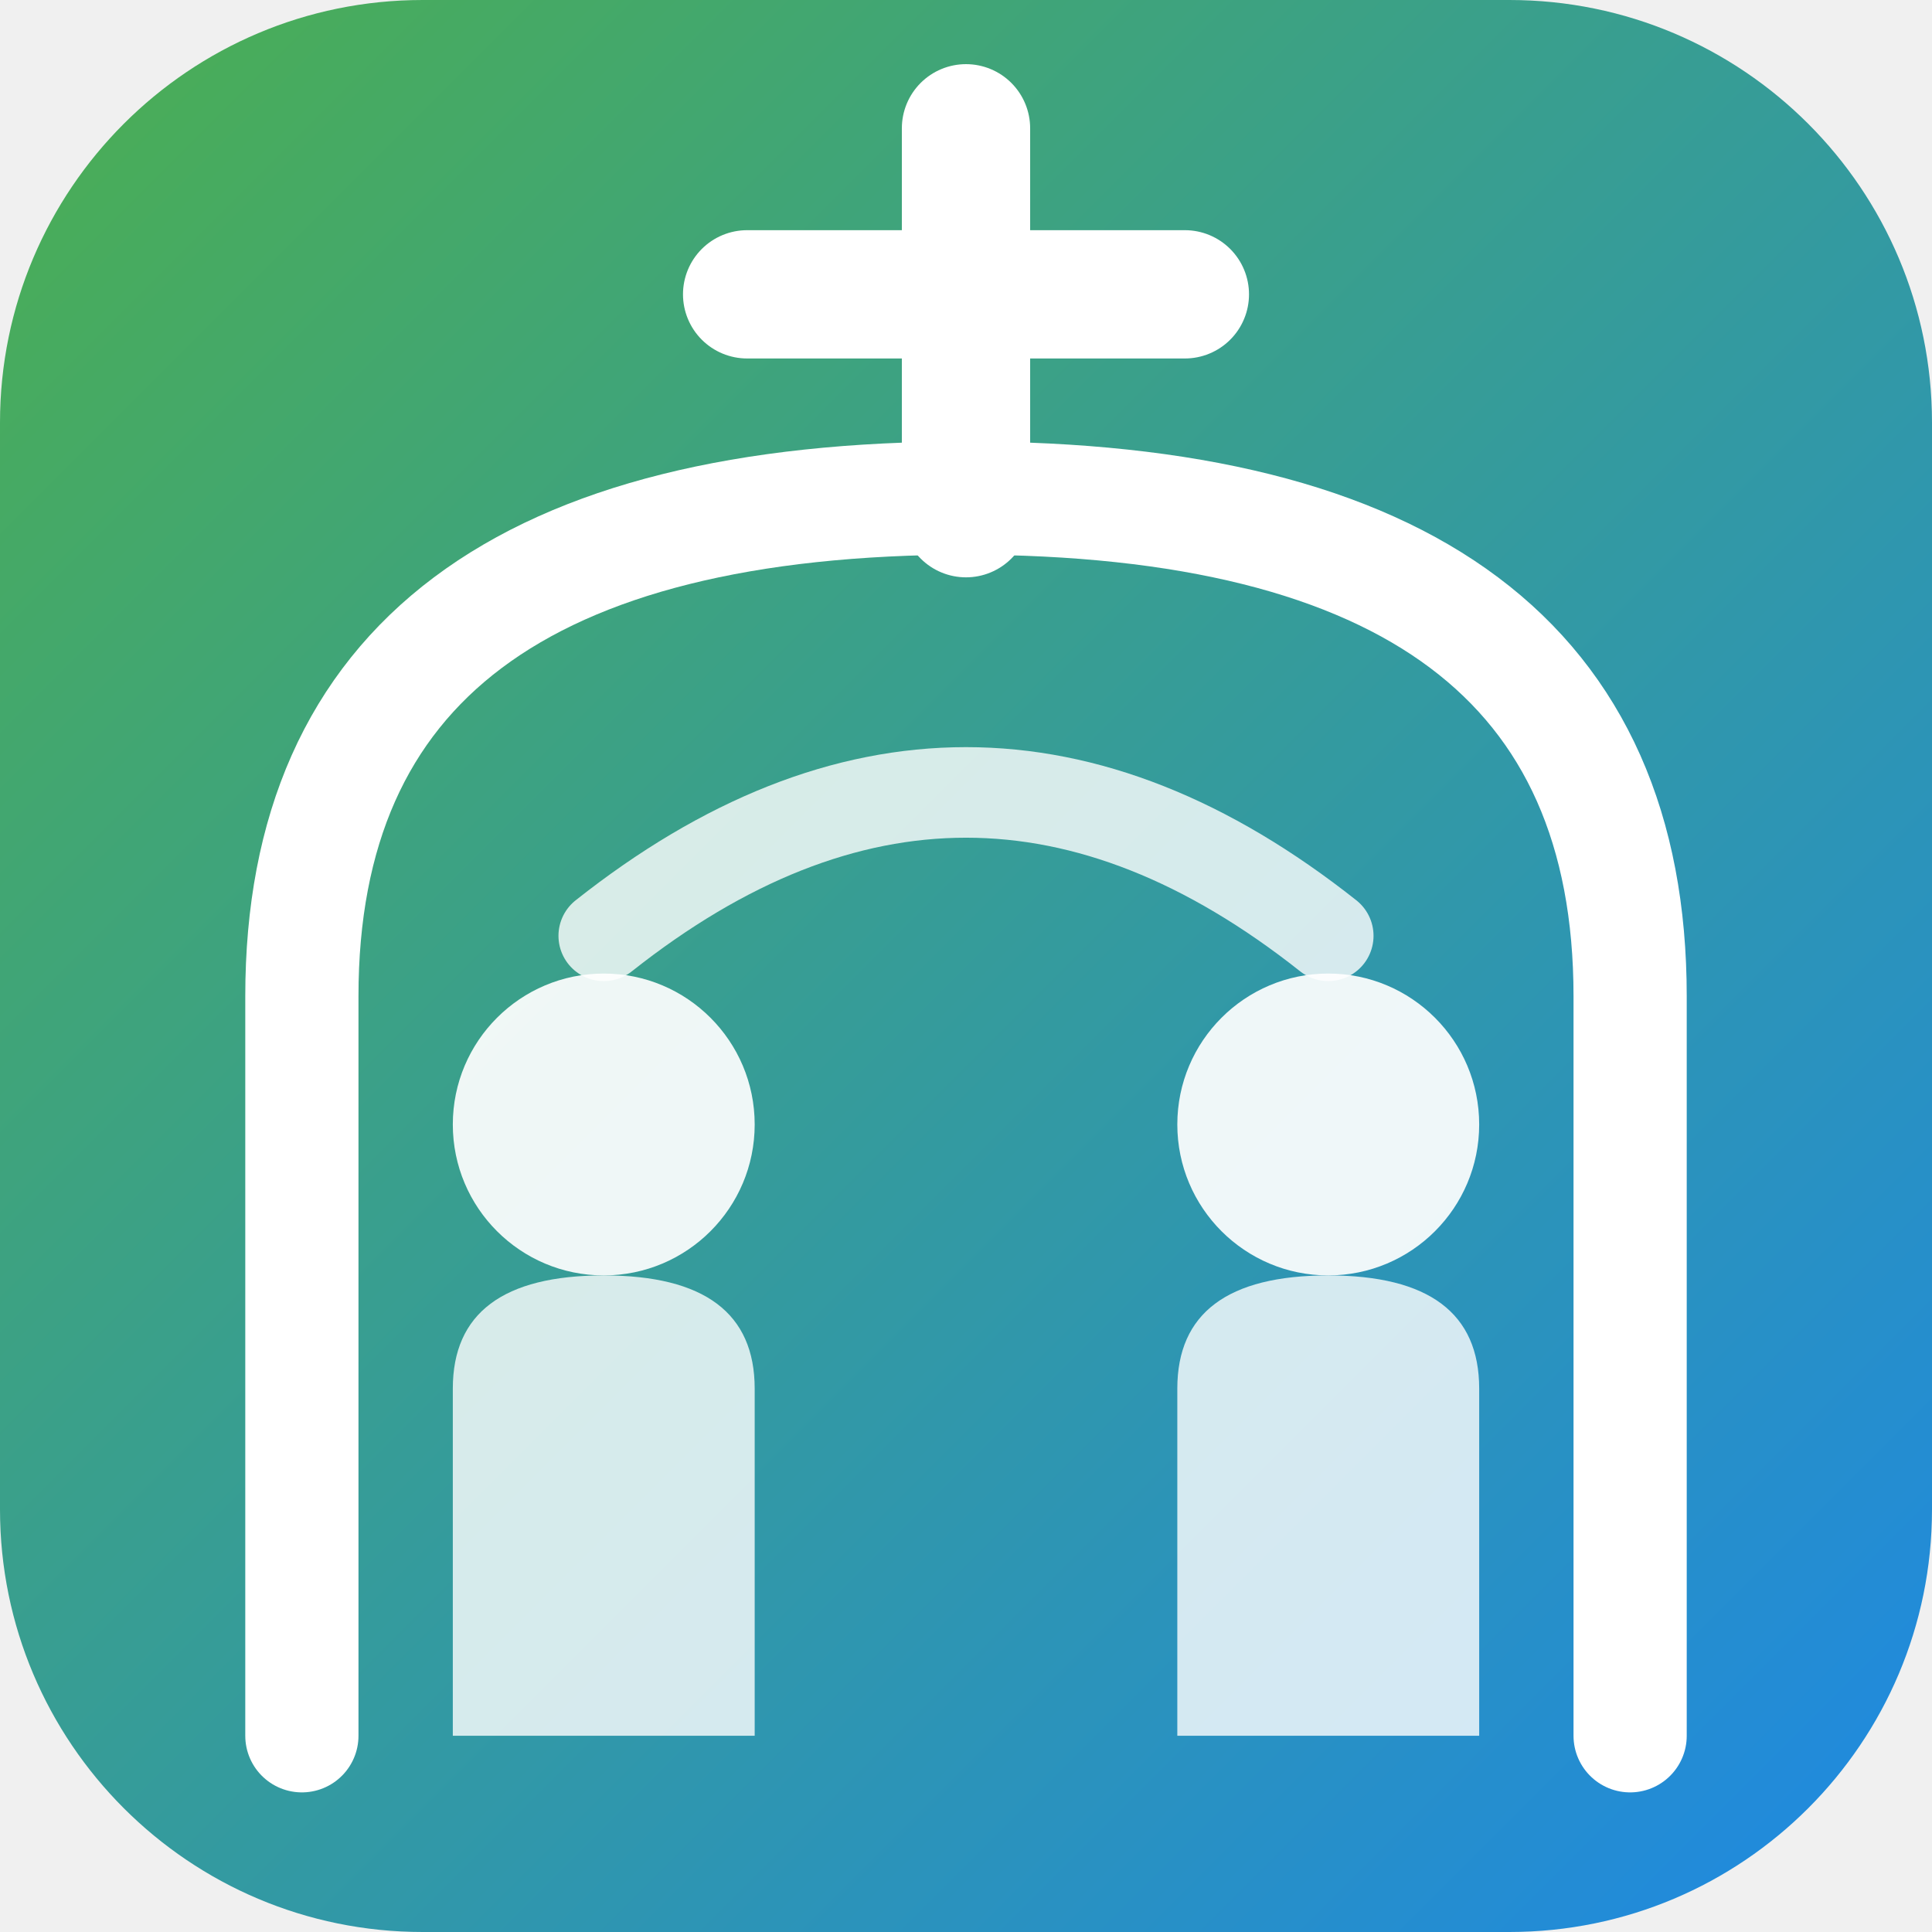
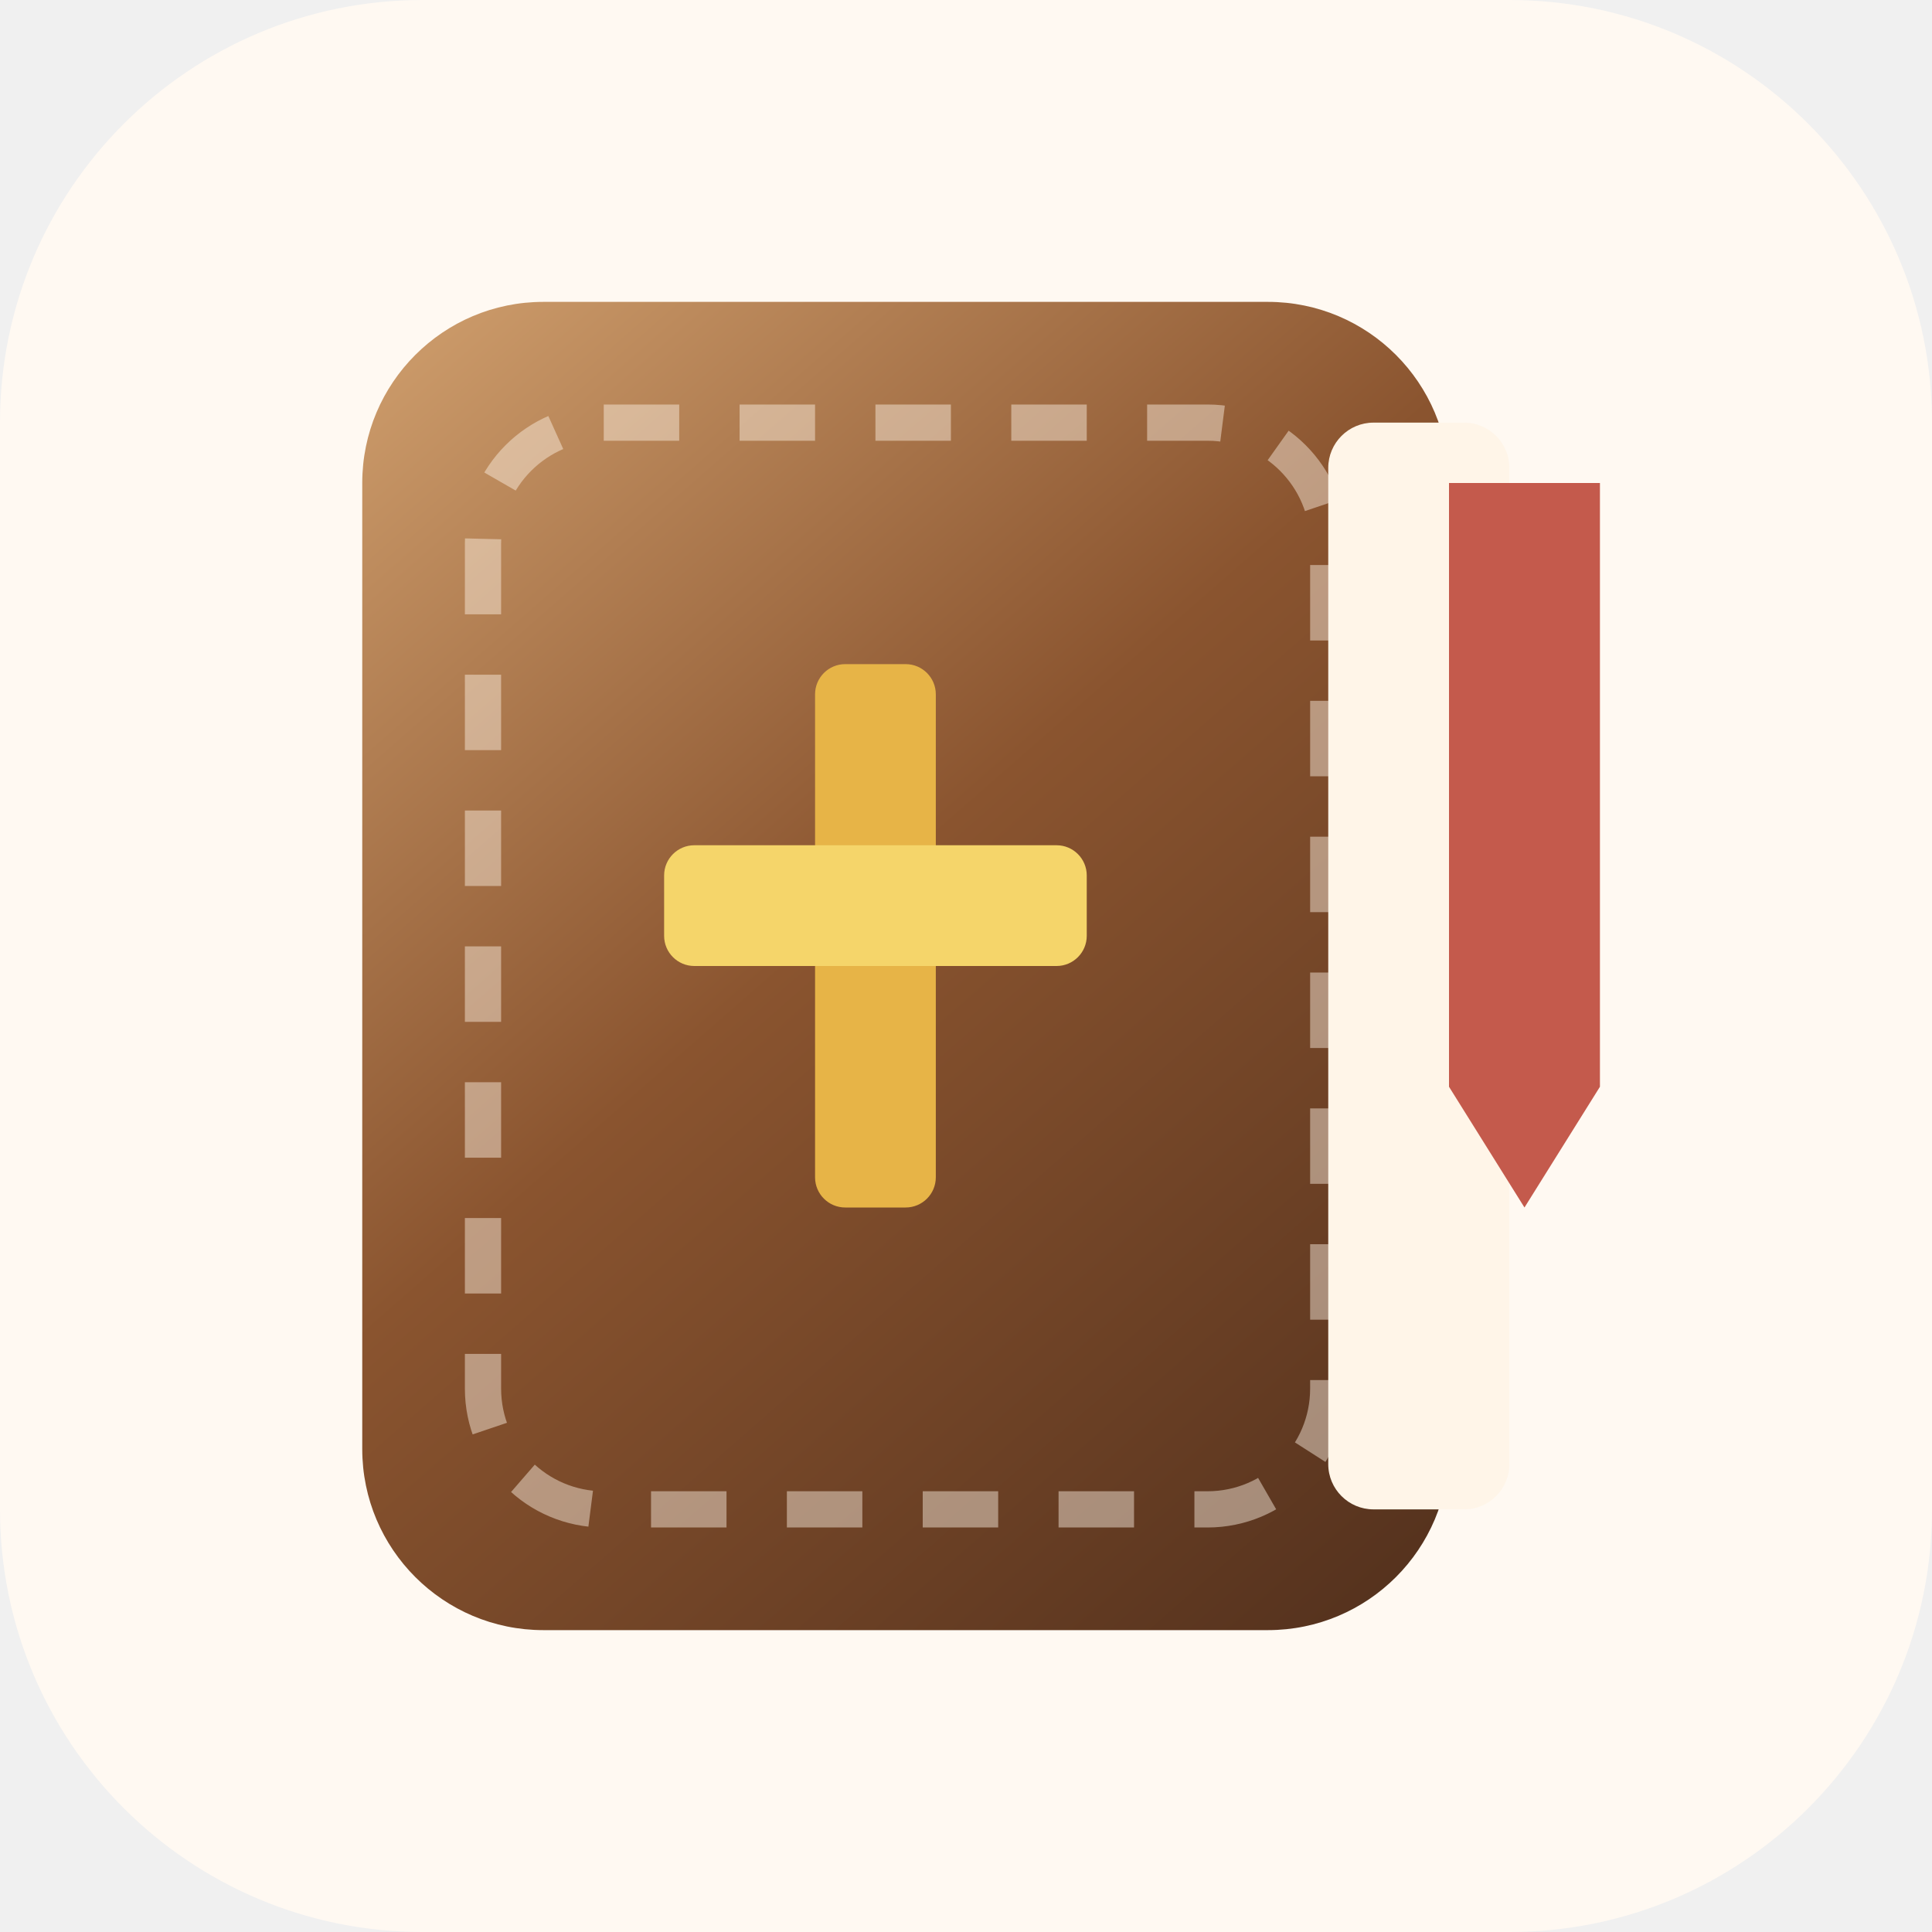
- <svg xmlns="http://www.w3.org/2000/svg" viewBox="0 0 512 512">
+ <svg xmlns="http://www.w3.org/2000/svg" viewBox="0 0 64 64" fill="none">
  <defs>
-     <linearGradient id="bg" x1="0%" y1="0%" x2="100%" y2="100%">
-       <stop offset="0%" stop-color="#4CAF50" />
-       <stop offset="100%" stop-color="#1E88E5" />
+     <linearGradient id="c" x1="10" y1="8" x2="52" y2="56" gradientUnits="userSpaceOnUse">
+       <stop offset="0%" stop-color="#D8A875" />
+       <stop offset="45%" stop-color="#8A542F" />
+       <stop offset="100%" stop-color="#4A2B1A" />
    </linearGradient>
  </defs>
-   <rect width="512" height="512" rx="112" ry="112" fill="url(#bg)" />
-   <line x1="256" y1="34" x2="256" y2="136" stroke="white" stroke-width="34" stroke-linecap="round" />
-   <line x1="198" y1="78" x2="314" y2="78" stroke="white" stroke-width="34" stroke-linecap="round" />
-   <path d="M80 460 L80 264 Q80 132 256 132 Q432 132 432 264 L432 460" stroke="white" stroke-width="30" fill="none" stroke-linecap="round" stroke-linejoin="round" />
-   <path d="M160 248 Q256 172 352 248" stroke="white" stroke-width="24" fill="none" stroke-linecap="round" opacity="0.80" />
-   <circle cx="160" cy="298" r="40" fill="white" opacity="0.92" />
-   <path d="M120 460 L120 368 Q120 338 160 338 Q200 338 200 368 L200 460" fill="white" opacity="0.80" />
-   <circle cx="352" cy="298" r="40" fill="white" opacity="0.92" />
-   <path d="M312 460 L312 368 Q312 338 352 338 Q392 338 392 368 L392 460" fill="white" opacity="0.80" />
+   <rect width="64" height="64" rx="14" fill="#FFF9F2" />
+   <rect x="12" y="10" width="36" height="44" rx="6" fill="url(#c)" />
+   <rect x="16" y="14" width="28" height="36" rx="4" fill="none" stroke="#FFF5E8" stroke-opacity="0.45" stroke-width="1.2" stroke-dasharray="2.5 2" />
+   <rect x="44" y="14" width="6" height="36" rx="1.5" fill="#FFF5E8" />
+   <rect x="27" y="22" width="4" height="18" rx="1" fill="#E7B447" />
+   <rect x="22" y="28" width="14" height="4" rx="1" fill="#F5D56A" />
+   <path d="M48 16h5v20l-2.5 4L48 36V16z" fill="#C45A4C" />
</svg>
